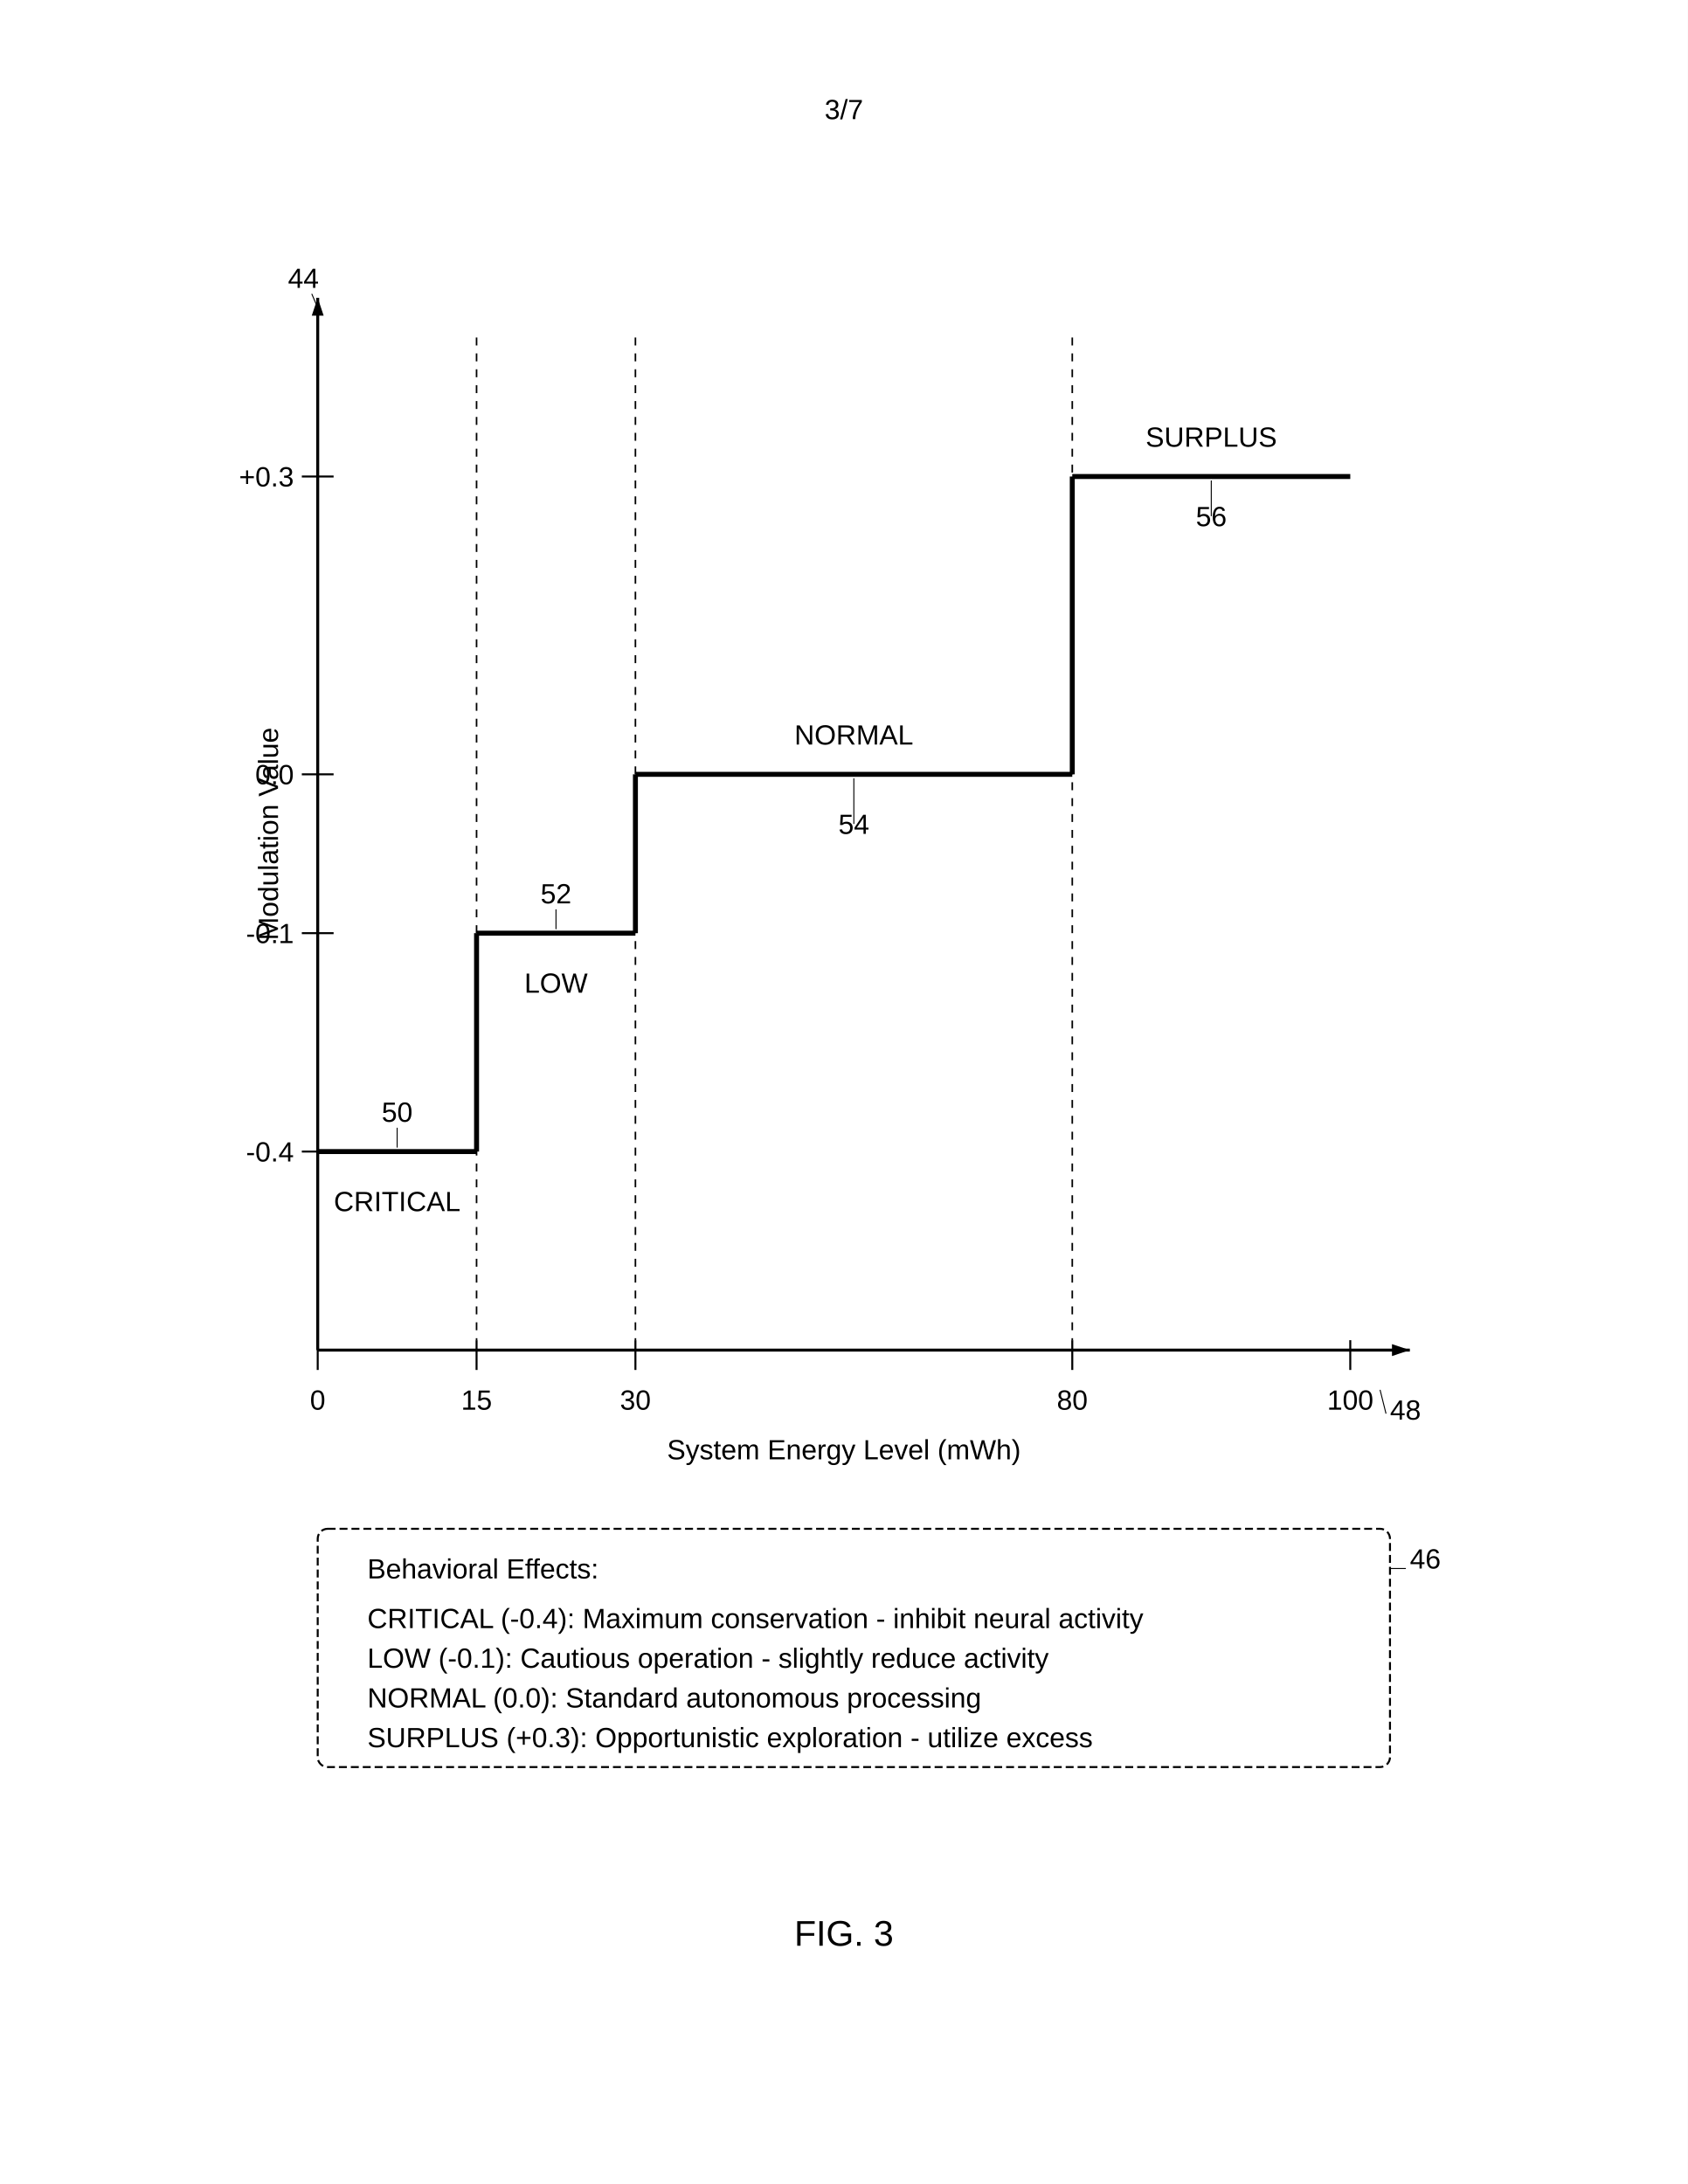
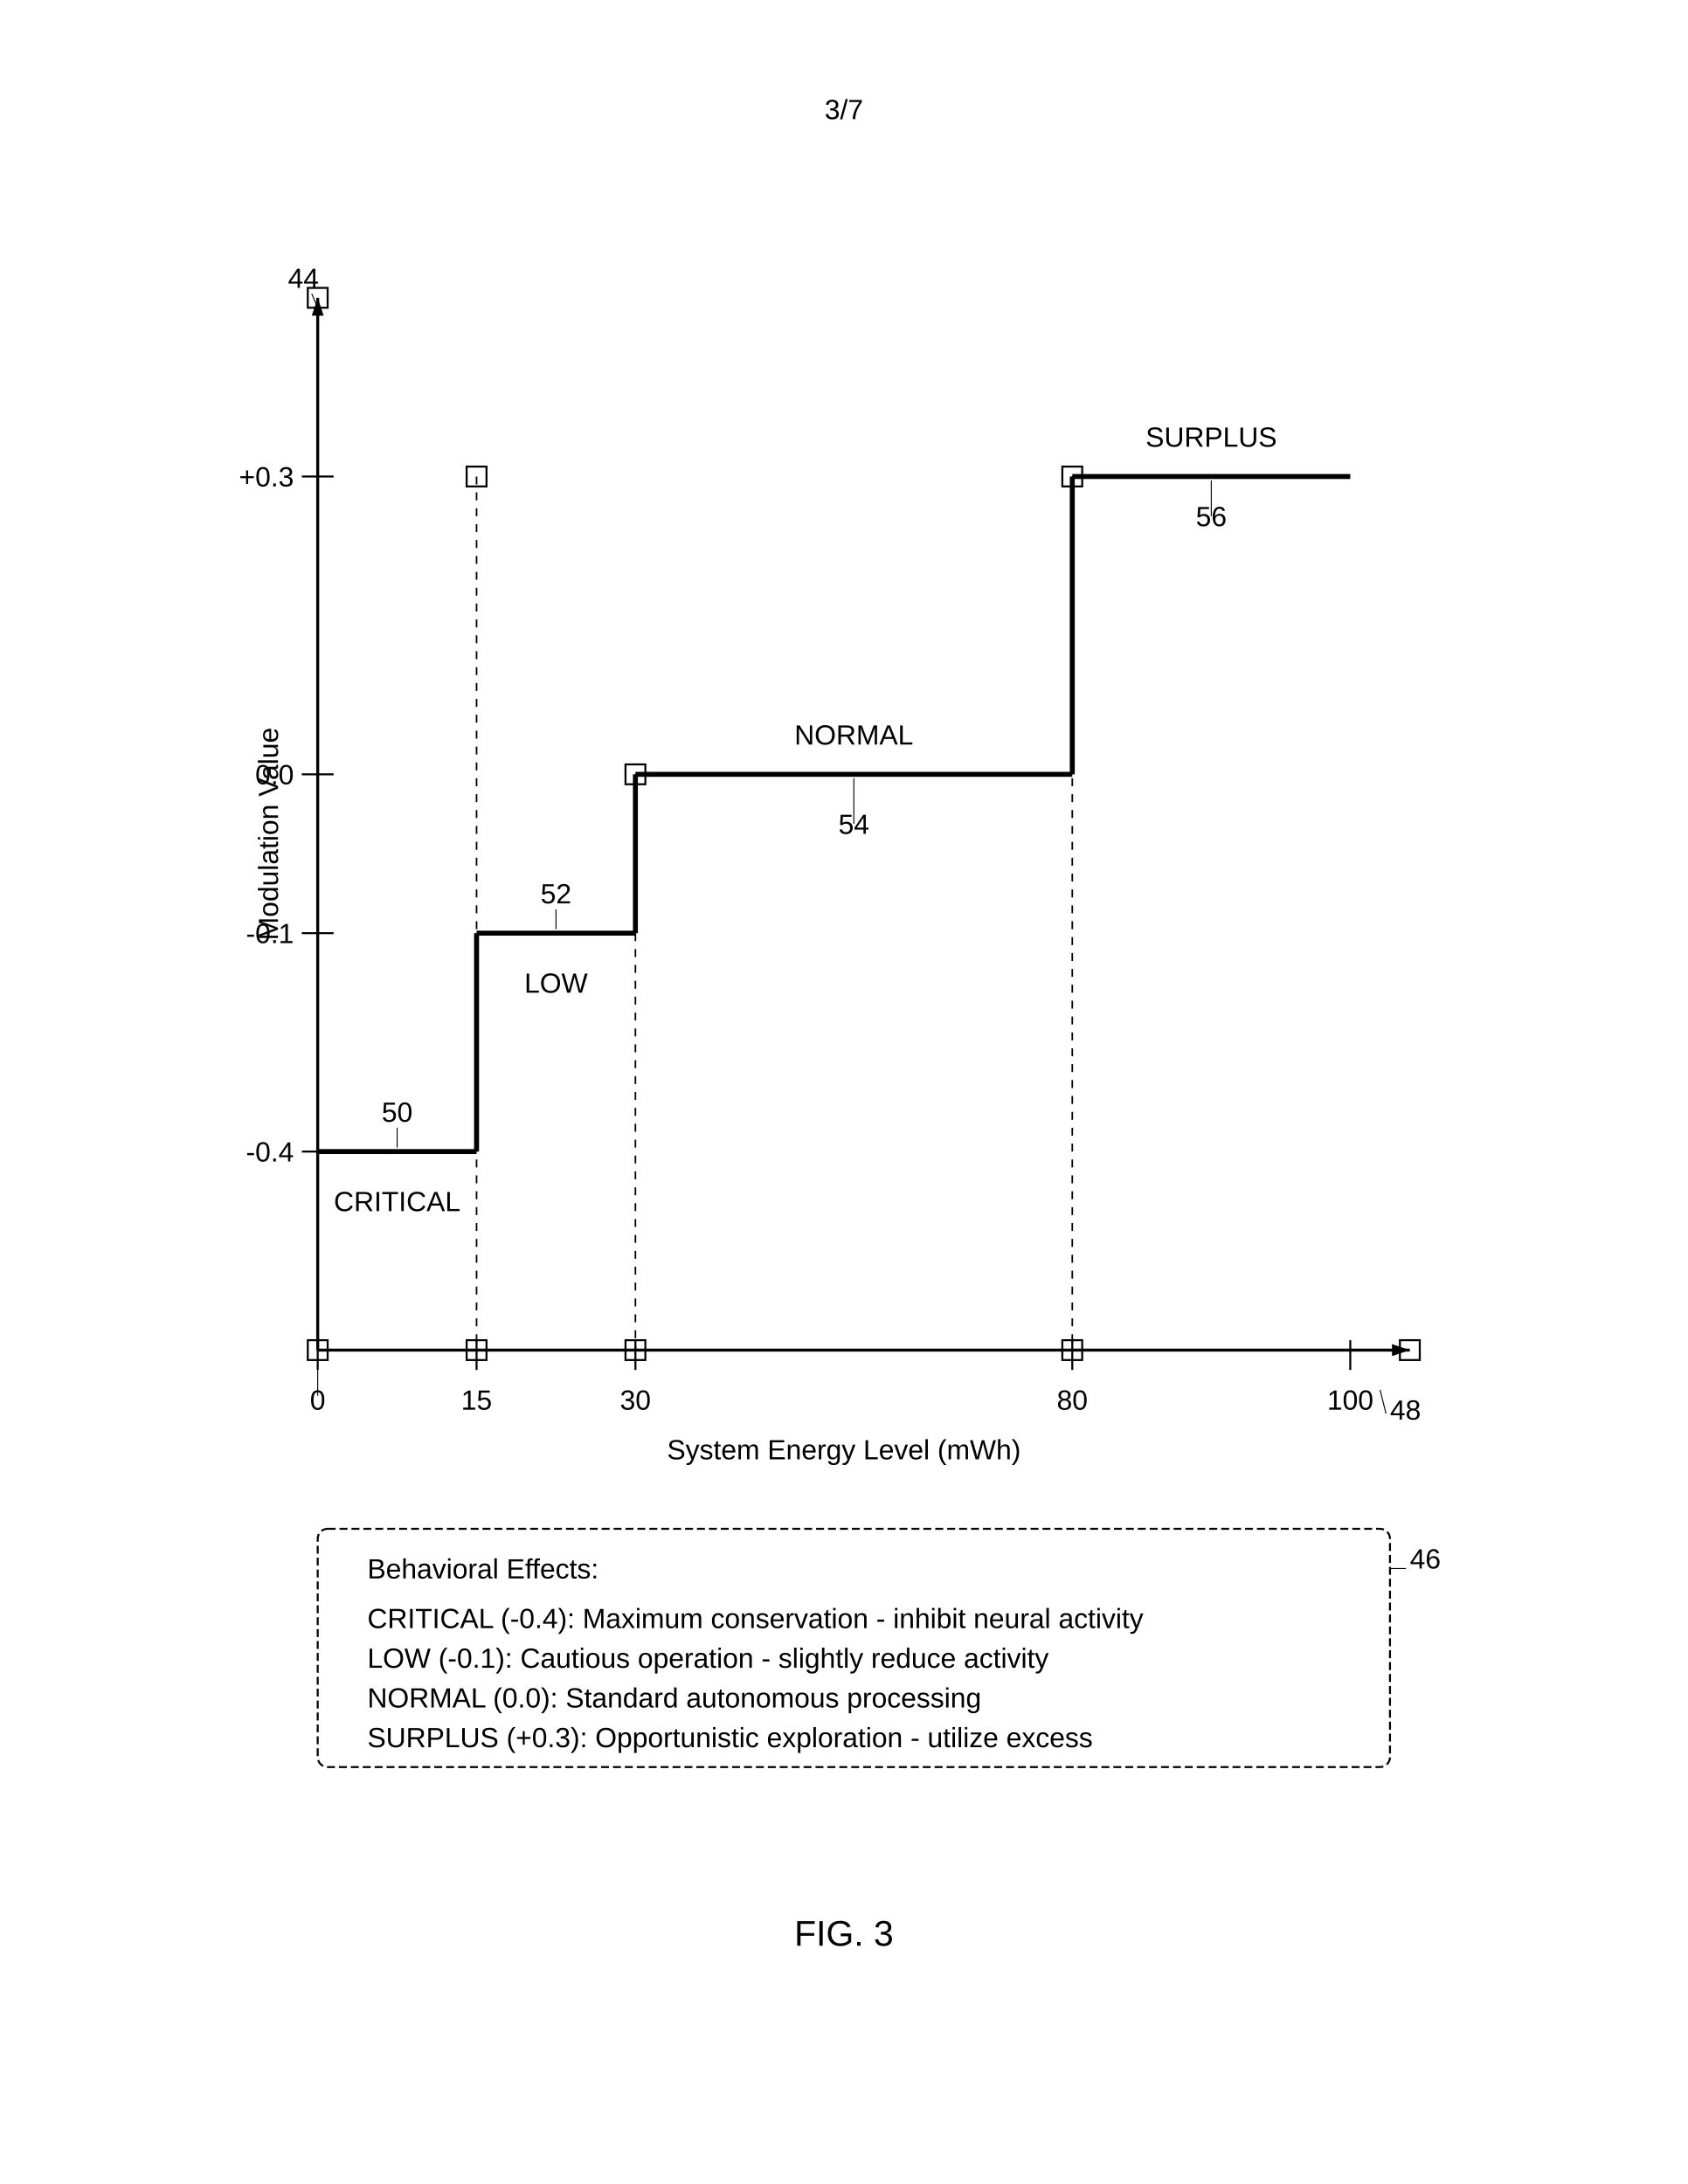
<svg xmlns="http://www.w3.org/2000/svg" width="8.5in" height="11in" viewBox="0 0 850 1100">
  <rect width="100%" height="100%" fill="white" />
  <defs>
    <marker id="ah" markerWidth="6" markerHeight="4" refX="6" refY="2" orient="auto">
      <polygon points="0 0, 6 2, 0 4" fill="black" />
    </marker>
  </defs>
  <text x="425" y="60" font-family="Arial" font-size="14" text-anchor="middle" fill="black">3/7</text>
+   <rect x="155" y="675" width="10" height="10" fill="none" stroke="black" stroke-width="1" />
+   <rect x="155" y="145" width="10" height="10" fill="none" stroke="black" stroke-width="1" />
+   <rect x="705" y="675" width="10" height="10" fill="none" stroke="black" stroke-width="1" />
+   <rect x="235" y="235" width="10" height="10" fill="none" stroke="black" stroke-width="1" />
+   <rect x="235" y="675" width="10" height="10" fill="none" stroke="black" stroke-width="1" />
+   <rect x="315" y="385" width="10" height="10" fill="none" stroke="black" stroke-width="1" />
+   <rect x="315" y="675" width="10" height="10" fill="none" stroke="black" stroke-width="1" />
+   <rect x="535" y="235" width="10" height="10" fill="none" stroke="black" stroke-width="1" />
+   <rect x="535" y="675" width="10" height="10" fill="none" stroke="black" stroke-width="1" />
  <line x1="160" y1="680" x2="160" y2="150" stroke="black" stroke-width="1.5" marker-end="url(#ah)" />
  <text x="145" y="145" font-family="Arial" font-size="14" fill="black">44</text>
  <line x1="157" y1="148" x2="160" y2="155" stroke="black" stroke-width="0.5" />
  <text x="140" y="420" font-family="Arial" font-size="14" text-anchor="middle" fill="black" transform="rotate(-90 140 420)">Modulation Value</text>
  <line x1="152" y1="240" x2="168" y2="240" stroke="black" stroke-width="1" />
  <text x="148" y="245" font-family="Arial" font-size="14" text-anchor="end" fill="black">+0.3</text>
  <line x1="152" y1="390" x2="168" y2="390" stroke="black" stroke-width="1" />
  <text x="148" y="395" font-family="Arial" font-size="14" text-anchor="end" fill="black">0.0</text>
  <line x1="152" y1="470" x2="168" y2="470" stroke="black" stroke-width="1" />
  <text x="148" y="475" font-family="Arial" font-size="14" text-anchor="end" fill="black">-0.1</text>
  <line x1="152" y1="580" x2="168" y2="580" stroke="black" stroke-width="1" />
  <text x="148" y="585" font-family="Arial" font-size="14" text-anchor="end" fill="black">-0.4</text>
  <line x1="160" y1="680" x2="710" y2="680" stroke="black" stroke-width="1.5" marker-end="url(#ah)" />
  <text x="700" y="715" font-family="Arial" font-size="14" fill="black">48</text>
  <line x1="698" y1="712" x2="695" y2="700" stroke="black" stroke-width="0.5" />
  <text x="425" y="735" font-family="Arial" font-size="14" text-anchor="middle" fill="black">System Energy Level (mWh)</text>
  <line x1="160" y1="675" x2="160" y2="690" stroke="black" stroke-width="1" />
  <text x="160" y="710" font-family="Arial" font-size="14" text-anchor="middle" fill="black">0</text>
+   <line x1="160" y1="703" x2="160" y2="690" stroke="black" stroke-width="0.5" />
  <line x1="240" y1="675" x2="240" y2="690" stroke="black" stroke-width="1" />
  <text x="240" y="710" font-family="Arial" font-size="14" text-anchor="middle" fill="black">15</text>
  <line x1="320" y1="675" x2="320" y2="690" stroke="black" stroke-width="1" />
  <text x="320" y="710" font-family="Arial" font-size="14" text-anchor="middle" fill="black">30</text>
  <line x1="540" y1="675" x2="540" y2="690" stroke="black" stroke-width="1" />
  <text x="540" y="710" font-family="Arial" font-size="14" text-anchor="middle" fill="black">80</text>
  <line x1="680" y1="675" x2="680" y2="690" stroke="black" stroke-width="1" />
  <text x="680" y="710" font-family="Arial" font-size="14" text-anchor="middle" fill="black">100</text>
-   <line x1="240" y1="170" x2="240" y2="675" stroke="black" stroke-width="0.8" stroke-dasharray="4,4" />
-   <line x1="320" y1="170" x2="320" y2="675" stroke="black" stroke-width="0.8" stroke-dasharray="4,4" />
-   <line x1="540" y1="170" x2="540" y2="675" stroke="black" stroke-width="0.8" stroke-dasharray="4,4" />
+   <line x1="240" y1="240" x2="240" y2="680" stroke="black" stroke-width="0.8" stroke-dasharray="4,4" />
+   <line x1="320" y1="390" x2="320" y2="680" stroke="black" stroke-width="0.8" stroke-dasharray="4,4" />
+   <line x1="540" y1="240" x2="540" y2="680" stroke="black" stroke-width="0.8" stroke-dasharray="4,4" />
  <line x1="160" y1="580" x2="240" y2="580" stroke="black" stroke-width="2.5" />
  <text x="200" y="610" font-family="Arial" font-size="14" text-anchor="middle" fill="black">CRITICAL</text>
  <text x="200" y="565" font-family="Arial" font-size="14" text-anchor="middle" fill="black">50</text>
  <line x1="200" y1="568" x2="200" y2="578" stroke="black" stroke-width="0.5" />
  <line x1="240" y1="580" x2="240" y2="470" stroke="black" stroke-width="2.5" />
  <line x1="240" y1="470" x2="320" y2="470" stroke="black" stroke-width="2.5" />
  <text x="280" y="500" font-family="Arial" font-size="14" text-anchor="middle" fill="black">LOW</text>
  <text x="280" y="455" font-family="Arial" font-size="14" text-anchor="middle" fill="black">52</text>
  <line x1="280" y1="458" x2="280" y2="468" stroke="black" stroke-width="0.5" />
  <line x1="320" y1="470" x2="320" y2="390" stroke="black" stroke-width="2.5" />
  <line x1="320" y1="390" x2="540" y2="390" stroke="black" stroke-width="2.5" />
  <text x="430" y="375" font-family="Arial" font-size="14" text-anchor="middle" fill="black">NORMAL</text>
  <text x="430" y="420" font-family="Arial" font-size="14" text-anchor="middle" fill="black">54</text>
  <line x1="430" y1="415" x2="430" y2="392" stroke="black" stroke-width="0.5" />
  <line x1="540" y1="390" x2="540" y2="240" stroke="black" stroke-width="2.5" />
  <line x1="540" y1="240" x2="680" y2="240" stroke="black" stroke-width="2.5" />
  <text x="610" y="225" font-family="Arial" font-size="14" text-anchor="middle" fill="black">SURPLUS</text>
  <text x="610" y="265" font-family="Arial" font-size="14" text-anchor="middle" fill="black">56</text>
  <line x1="610" y1="260" x2="610" y2="242" stroke="black" stroke-width="0.5" />
  <rect x="160" y="770" width="540" height="120" rx="5" fill="none" stroke="black" stroke-width="1" stroke-dasharray="4,2" />
  <text x="185" y="795" font-family="Arial" font-size="14" fill="black">Behavioral Effects:</text>
  <text x="185" y="820" font-family="Arial" font-size="14" fill="black">CRITICAL (-0.4): Maximum conservation - inhibit neural activity</text>
  <text x="185" y="840" font-family="Arial" font-size="14" fill="black">LOW (-0.1): Cautious operation - slightly reduce activity</text>
  <text x="185" y="860" font-family="Arial" font-size="14" fill="black">NORMAL (0.0): Standard autonomous processing</text>
  <text x="185" y="880" font-family="Arial" font-size="14" fill="black">SURPLUS (+0.3): Opportunistic exploration - utilize excess</text>
  <text x="710" y="790" font-family="Arial" font-size="14" fill="black">46</text>
  <line x1="708" y1="790" x2="700" y2="790" stroke="black" stroke-width="0.5" />
  <text x="425" y="980" font-family="Arial" font-size="18" text-anchor="middle" fill="black">FIG. 3</text>
</svg>
